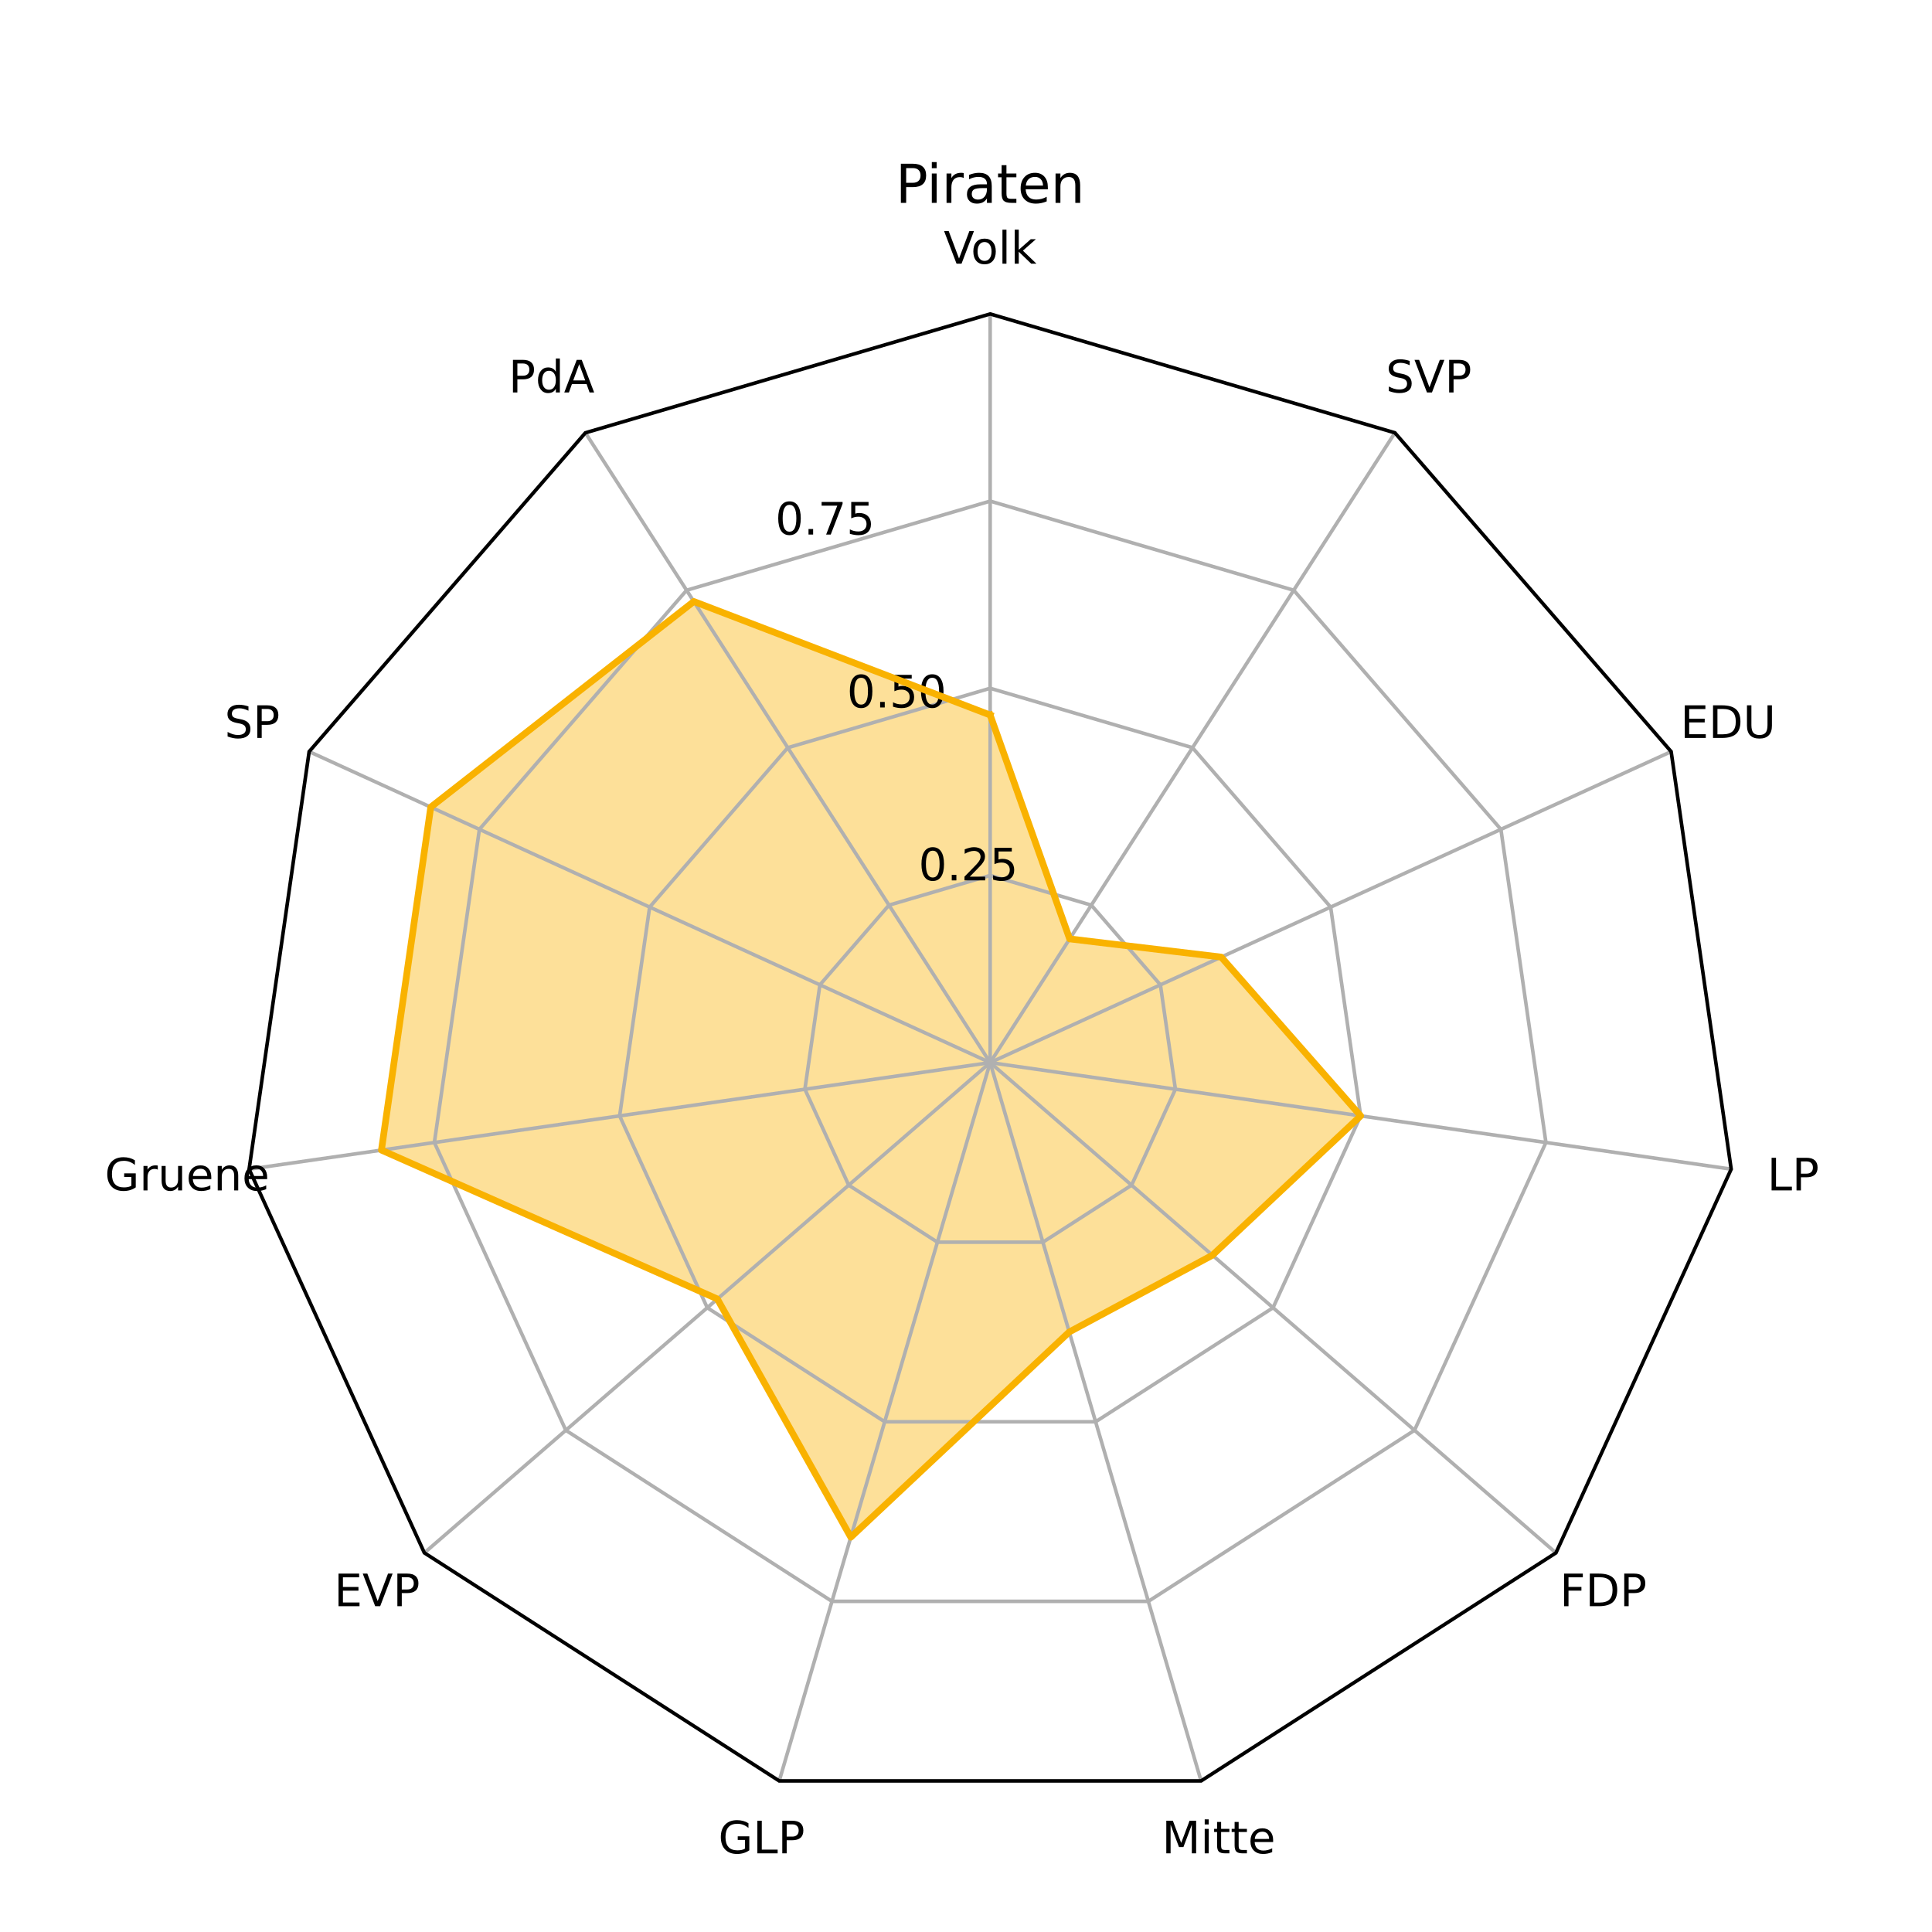
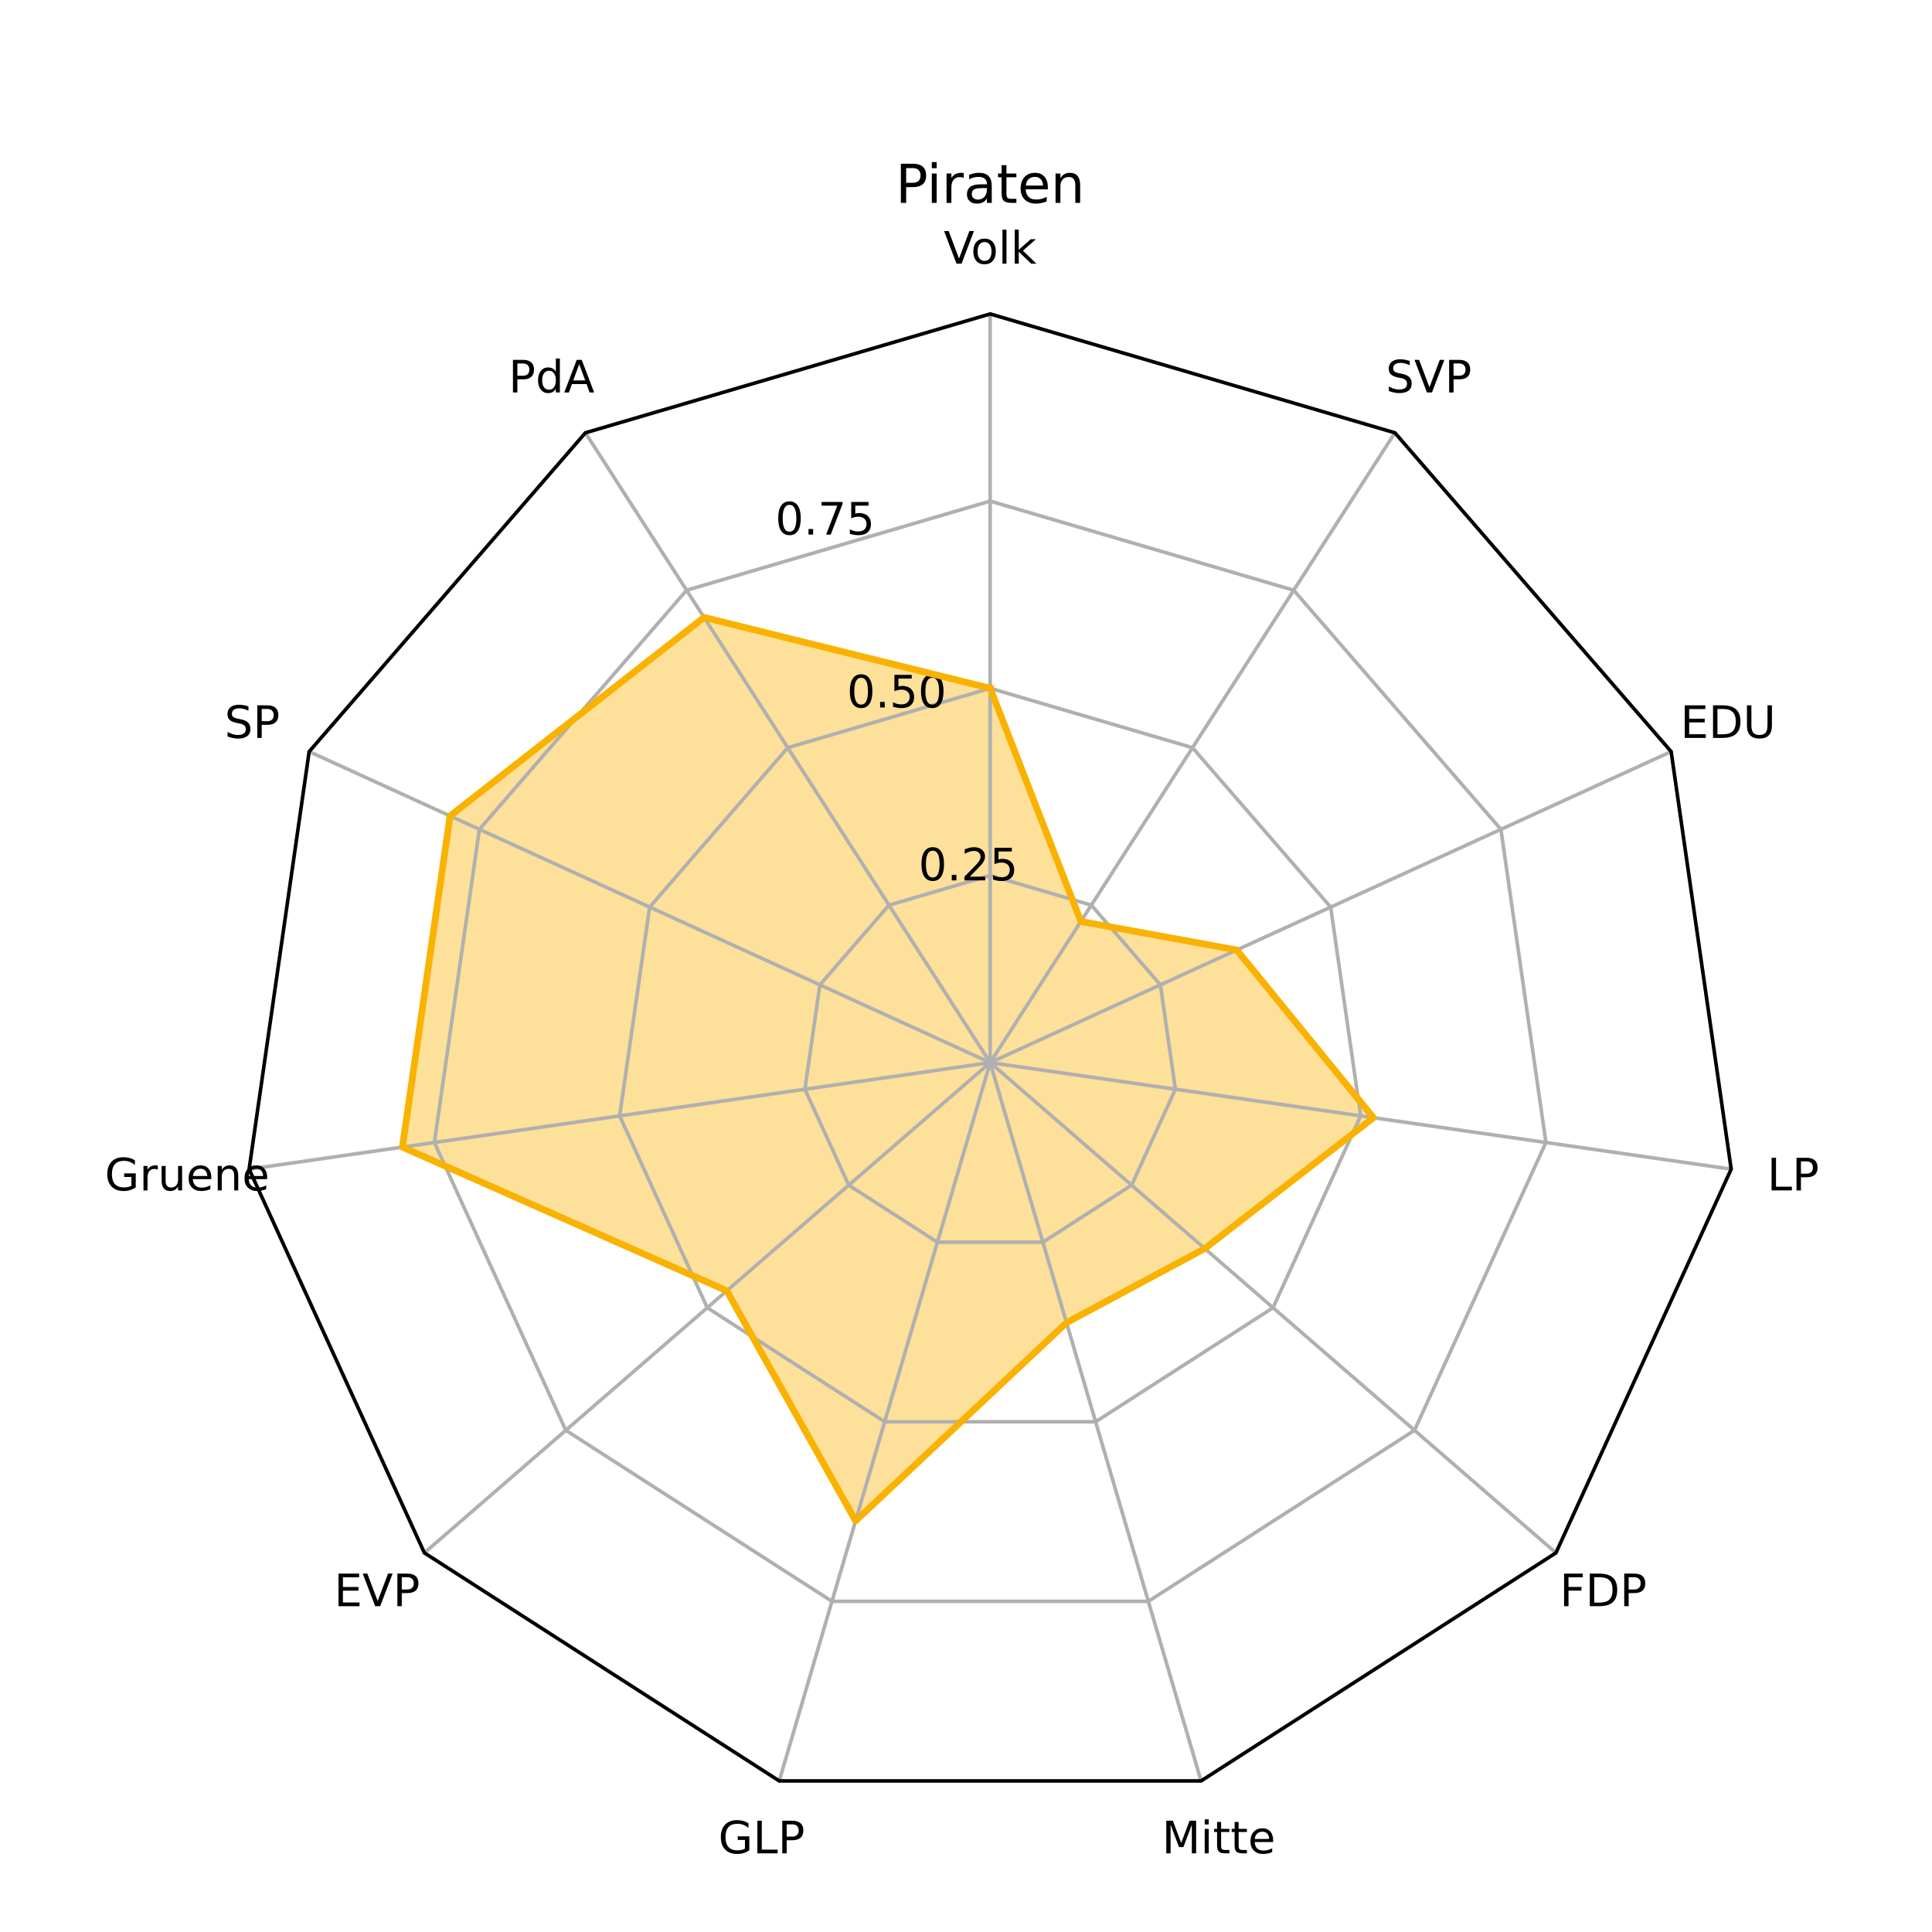
<svg xmlns="http://www.w3.org/2000/svg" xmlns:xlink="http://www.w3.org/1999/xlink" width="432pt" height="432pt" viewBox="0 0 432 432" version="1.1">
  <defs>
    <style type="text/css">*{stroke-linejoin: round; stroke-linecap: butt}</style>
  </defs>
  <g id="figure_1">
    <g id="patch_1">
      <path d="M 0 432  L 432 432  L 432 0  L 0 0  z " style="fill: #ffffff" />
    </g>
    <g id="axes_1">
      <g id="patch_2">
        <path d="M 221.4 70.2  L 130.897 96.774  L 69.128 168.06  L 55.704 261.424  L 94.888 347.224  L 174.238 398.219  L 268.562 398.219  L 347.912 347.224  L 387.096 261.424  L 373.672 168.06  L 311.903 96.774  z " style="fill: #ffffff" />
      </g>
      <g id="patch_3">
-         <path d="M 221.4 159.879  L 155.139 134.495  L 96.319 180.477  L 85.292 257.169  L 160.403 290.454  L 190.239 343.723  L 239.086 297.832  L 271.101 280.666  L 304.248 249.512  L 273.064 214.006  L 239.177 209.938  z " clip-path="url(#p85e49e60c5)" style="fill: #f9b200; opacity: 0.4; stroke: #f9b200; stroke-linejoin: miter" />
+         <path d="M 221.4 153.9  L 157.424 138.051  L 100.632 182.447  L 89.986 256.495  L 162.506 288.632  L 191.314 340.064  L 238.476 295.755  L 269.387 279.181  L 307.105 249.923  L 276.533 212.422  L 241.685 206.036  z " clip-path="url(#p131662b506)" style="fill: #f9b200; opacity: 0.4; stroke: #f9b200; stroke-linejoin: miter" />
      </g>
      <g id="matplotlib.axis_1">
        <g id="xtick_1">
          <g id="line2d_1">
-             <path d="M 221.4 237.6  L 221.4 222.382  L 221.4 207.164  L 221.4 191.945  L 221.4 176.727  L 221.4 161.509  L 221.4 146.291  L 221.4 131.073  L 221.4 115.855  L 221.4 100.636  L 221.4 85.418  L 221.4 70.2  " clip-path="url(#p85e49e60c5)" style="fill: none; stroke: #b0b0b0; stroke-width: 0.8; stroke-linecap: square" />
+             <path d="M 221.4 237.6  L 221.4 222.382  L 221.4 207.164  L 221.4 191.945  L 221.4 176.727  L 221.4 161.509  L 221.4 146.291  L 221.4 131.073  L 221.4 115.855  L 221.4 100.636  L 221.4 85.418  L 221.4 70.2  " clip-path="url(#p131662b506)" style="fill: none; stroke: #b0b0b0; stroke-width: 0.8; stroke-linecap: square" />
          </g>
          <g id="text_1">
-             <g transform="translate(211.0234 58.95938) scale(0.1 -0.1)">
+             <g transform="translate(211.0234 58.95938)scale(0.1 -0.1)">
              <defs>
                <path id="DejaVuSans-56" d="M 1831 0  L 50 4666  L 709 4666  L 2188 738  L 3669 4666  L 4325 4666  L 2547 0  L 1831 0  z " transform="scale(0.015625)" />
                <path id="DejaVuSans-6f" d="M 1959 3097  Q 1497 3097 1228 2736  Q 959 2375 959 1747  Q 959 1119 1226 758  Q 1494 397 1959 397  Q 2419 397 2687 759  Q 2956 1122 2956 1747  Q 2956 2369 2687 2733  Q 2419 3097 1959 3097  z M 1959 3584  Q 2709 3584 3137 3096  Q 3566 2609 3566 1747  Q 3566 888 3137 398  Q 2709 -91 1959 -91  Q 1206 -91 779 398  Q 353 888 353 1747  Q 353 2609 779 3096  Q 1206 3584 1959 3584  z " transform="scale(0.015625)" />
                <path id="DejaVuSans-6c" d="M 603 4863  L 1178 4863  L 1178 0  L 603 0  L 603 4863  z " transform="scale(0.015625)" />
                <path id="DejaVuSans-6b" d="M 581 4863  L 1159 4863  L 1159 1991  L 2875 3500  L 3609 3500  L 1753 1863  L 3688 0  L 2938 0  L 1159 1709  L 1159 0  L 581 0  L 581 4863  z " transform="scale(0.015625)" />
              </defs>
              <use xlink:href="#DejaVuSans-56" />
              <use xlink:href="#DejaVuSans-6f" x="60.658" />
              <use xlink:href="#DejaVuSans-6c" x="121.84" />
              <use xlink:href="#DejaVuSans-6b" x="149.623" />
            </g>
          </g>
        </g>
        <g id="xtick_2">
          <g id="line2d_2">
-             <path d="M 221.4 237.6  L 213.172 224.798  L 204.945 211.995  L 196.717 199.193  L 188.49 186.391  L 180.262 173.588  L 172.035 160.786  L 163.807 147.984  L 155.579 135.181  L 147.352 122.379  L 139.124 109.577  L 130.897 96.774  " clip-path="url(#p85e49e60c5)" style="fill: none; stroke: #b0b0b0; stroke-width: 0.8; stroke-linecap: square" />
+             <path d="M 221.4 237.6  L 213.172 224.798  L 204.945 211.995  L 196.717 199.193  L 188.49 186.391  L 180.262 173.588  L 172.035 160.786  L 163.807 147.984  L 155.579 135.181  L 147.352 122.379  L 139.124 109.577  L 130.897 96.774  " clip-path="url(#p131662b506)" style="fill: none; stroke: #b0b0b0; stroke-width: 0.8; stroke-linecap: square" />
          </g>
          <g id="text_2">
-             <g transform="translate(113.7184 87.75598) scale(0.1 -0.1)">
+             <g transform="translate(113.7184 87.75598)scale(0.1 -0.1)">
              <defs>
                <path id="DejaVuSans-50" d="M 1259 4147  L 1259 2394  L 2053 2394  Q 2494 2394 2734 2622  Q 2975 2850 2975 3272  Q 2975 3691 2734 3919  Q 2494 4147 2053 4147  L 1259 4147  z M 628 4666  L 2053 4666  Q 2838 4666 3239 4311  Q 3641 3956 3641 3272  Q 3641 2581 3239 2228  Q 2838 1875 2053 1875  L 1259 1875  L 1259 0  L 628 0  L 628 4666  z " transform="scale(0.015625)" />
                <path id="DejaVuSans-64" d="M 2906 2969  L 2906 4863  L 3481 4863  L 3481 0  L 2906 0  L 2906 525  Q 2725 213 2448 61  Q 2172 -91 1784 -91  Q 1150 -91 751 415  Q 353 922 353 1747  Q 353 2572 751 3078  Q 1150 3584 1784 3584  Q 2172 3584 2448 3432  Q 2725 3281 2906 2969  z M 947 1747  Q 947 1113 1208 752  Q 1469 391 1925 391  Q 2381 391 2643 752  Q 2906 1113 2906 1747  Q 2906 2381 2643 2742  Q 2381 3103 1925 3103  Q 1469 3103 1208 2742  Q 947 2381 947 1747  z " transform="scale(0.015625)" />
                <path id="DejaVuSans-41" d="M 2188 4044  L 1331 1722  L 3047 1722  L 2188 4044  z M 1831 4666  L 2547 4666  L 4325 0  L 3669 0  L 3244 1197  L 1141 1197  L 716 0  L 50 0  L 1831 4666  z " transform="scale(0.015625)" />
              </defs>
              <use xlink:href="#DejaVuSans-50" />
              <use xlink:href="#DejaVuSans-64" x="60.303" />
              <use xlink:href="#DejaVuSans-41" x="123.779" />
            </g>
          </g>
        </g>
        <g id="xtick_3">
          <g id="line2d_3">
-             <path d="M 221.4 237.6  L 207.557 231.278  L 193.714 224.956  L 179.871 218.634  L 166.028 212.313  L 152.185 205.991  L 138.342 199.669  L 124.499 193.347  L 110.656 187.025  L 96.813 180.703  L 82.971 174.381  L 69.128 168.06  " clip-path="url(#p85e49e60c5)" style="fill: none; stroke: #b0b0b0; stroke-width: 0.8; stroke-linecap: square" />
+             <path d="M 221.4 237.6  L 207.557 231.278  L 193.714 224.956  L 179.871 218.634  L 166.028 212.313  L 152.185 205.991  L 138.342 199.669  L 124.499 193.347  L 110.656 187.025  L 96.813 180.703  L 82.971 174.381  L 69.128 168.06  " clip-path="url(#p131662b506)" style="fill: none; stroke: #b0b0b0; stroke-width: 0.8; stroke-linecap: square" />
          </g>
          <g id="text_3">
-             <g transform="translate(50.20369 165.0031) scale(0.1 -0.1)">
+             <g transform="translate(50.20369 165.0031)scale(0.1 -0.1)">
              <defs>
                <path id="DejaVuSans-53" d="M 3425 4513  L 3425 3897  Q 3066 4069 2747 4153  Q 2428 4238 2131 4238  Q 1616 4238 1336 4038  Q 1056 3838 1056 3469  Q 1056 3159 1242 3001  Q 1428 2844 1947 2747  L 2328 2669  Q 3034 2534 3370 2195  Q 3706 1856 3706 1288  Q 3706 609 3251 259  Q 2797 -91 1919 -91  Q 1588 -91 1214 -16  Q 841 59 441 206  L 441 856  Q 825 641 1194 531  Q 1563 422 1919 422  Q 2459 422 2753 634  Q 3047 847 3047 1241  Q 3047 1584 2836 1778  Q 2625 1972 2144 2069  L 1759 2144  Q 1053 2284 737 2584  Q 422 2884 422 3419  Q 422 4038 858 4394  Q 1294 4750 2059 4750  Q 2388 4750 2728 4690  Q 3069 4631 3425 4513  z " transform="scale(0.015625)" />
              </defs>
              <use xlink:href="#DejaVuSans-53" />
              <use xlink:href="#DejaVuSans-50" x="63.477" />
            </g>
          </g>
        </g>
        <g id="xtick_4">
          <g id="line2d_4">
-             <path d="M 221.4 237.6  L 206.337 239.766  L 191.273 241.932  L 176.21 244.097  L 161.147 246.263  L 146.084 248.429  L 131.02 250.595  L 115.957 252.76  L 100.894 254.926  L 85.83 257.092  L 70.767 259.258  L 55.704 261.424  " clip-path="url(#p85e49e60c5)" style="fill: none; stroke: #b0b0b0; stroke-width: 0.8; stroke-linecap: square" />
+             <path d="M 221.4 237.6  L 206.337 239.766  L 191.273 241.932  L 176.21 244.097  L 161.147 246.263  L 146.084 248.429  L 131.02 250.595  L 115.957 252.76  L 100.894 254.926  L 85.83 257.092  L 70.767 259.258  L 55.704 261.424  " clip-path="url(#p131662b506)" style="fill: none; stroke: #b0b0b0; stroke-width: 0.8; stroke-linecap: square" />
          </g>
          <g id="text_4">
-             <g transform="translate(23.42608 266.1753) scale(0.1 -0.1)">
+             <g transform="translate(23.42608 266.1753)scale(0.1 -0.1)">
              <defs>
                <path id="DejaVuSans-47" d="M 3809 666  L 3809 1919  L 2778 1919  L 2778 2438  L 4434 2438  L 4434 434  Q 4069 175 3628 42  Q 3188 -91 2688 -91  Q 1594 -91 976 548  Q 359 1188 359 2328  Q 359 3472 976 4111  Q 1594 4750 2688 4750  Q 3144 4750 3555 4637  Q 3966 4525 4313 4306  L 4313 3634  Q 3963 3931 3569 4081  Q 3175 4231 2741 4231  Q 1884 4231 1454 3753  Q 1025 3275 1025 2328  Q 1025 1384 1454 906  Q 1884 428 2741 428  Q 3075 428 3337 486  Q 3600 544 3809 666  z " transform="scale(0.015625)" />
                <path id="DejaVuSans-72" d="M 2631 2963  Q 2534 3019 2420 3045  Q 2306 3072 2169 3072  Q 1681 3072 1420 2755  Q 1159 2438 1159 1844  L 1159 0  L 581 0  L 581 3500  L 1159 3500  L 1159 2956  Q 1341 3275 1631 3429  Q 1922 3584 2338 3584  Q 2397 3584 2469 3576  Q 2541 3569 2628 3553  L 2631 2963  z " transform="scale(0.015625)" />
                <path id="DejaVuSans-75" d="M 544 1381  L 544 3500  L 1119 3500  L 1119 1403  Q 1119 906 1312 657  Q 1506 409 1894 409  Q 2359 409 2629 706  Q 2900 1003 2900 1516  L 2900 3500  L 3475 3500  L 3475 0  L 2900 0  L 2900 538  Q 2691 219 2414 64  Q 2138 -91 1772 -91  Q 1169 -91 856 284  Q 544 659 544 1381  z M 1991 3584  L 1991 3584  z " transform="scale(0.015625)" />
                <path id="DejaVuSans-65" d="M 3597 1894  L 3597 1613  L 953 1613  Q 991 1019 1311 708  Q 1631 397 2203 397  Q 2534 397 2845 478  Q 3156 559 3463 722  L 3463 178  Q 3153 47 2828 -22  Q 2503 -91 2169 -91  Q 1331 -91 842 396  Q 353 884 353 1716  Q 353 2575 817 3079  Q 1281 3584 2069 3584  Q 2775 3584 3186 3129  Q 3597 2675 3597 1894  z M 3022 2063  Q 3016 2534 2758 2815  Q 2500 3097 2075 3097  Q 1594 3097 1305 2825  Q 1016 2553 972 2059  L 3022 2063  z " transform="scale(0.015625)" />
                <path id="DejaVuSans-6e" d="M 3513 2113  L 3513 0  L 2938 0  L 2938 2094  Q 2938 2591 2744 2837  Q 2550 3084 2163 3084  Q 1697 3084 1428 2787  Q 1159 2491 1159 1978  L 1159 0  L 581 0  L 581 3500  L 1159 3500  L 1159 2956  Q 1366 3272 1645 3428  Q 1925 3584 2291 3584  Q 2894 3584 3203 3211  Q 3513 2838 3513 2113  z " transform="scale(0.015625)" />
              </defs>
              <use xlink:href="#DejaVuSans-47" />
              <use xlink:href="#DejaVuSans-72" x="77.49" />
              <use xlink:href="#DejaVuSans-75" x="118.604" />
              <use xlink:href="#DejaVuSans-65" x="181.982" />
              <use xlink:href="#DejaVuSans-6e" x="243.506" />
              <use xlink:href="#DejaVuSans-65" x="306.885" />
            </g>
          </g>
        </g>
        <g id="xtick_5">
          <g id="line2d_5">
-             <path d="M 221.4 237.6  L 209.899 247.566  L 198.398 257.532  L 186.897 267.497  L 175.395 277.463  L 163.894 287.429  L 152.393 297.395  L 140.892 307.361  L 129.391 317.326  L 117.89 327.292  L 106.389 337.258  L 94.888 347.224  " clip-path="url(#p85e49e60c5)" style="fill: none; stroke: #b0b0b0; stroke-width: 0.8; stroke-linecap: square" />
+             <path d="M 221.4 237.6  L 209.899 247.566  L 198.398 257.532  L 186.897 267.497  L 175.395 277.463  L 163.894 287.429  L 152.393 297.395  L 140.892 307.361  L 129.391 317.326  L 117.89 327.292  L 106.389 337.258  L 94.888 347.224  " clip-path="url(#p131662b506)" style="fill: none; stroke: #b0b0b0; stroke-width: 0.8; stroke-linecap: square" />
          </g>
          <g id="text_5">
-             <g transform="translate(74.7125 359.1511) scale(0.1 -0.1)">
+             <g transform="translate(74.7125 359.1511)scale(0.1 -0.1)">
              <defs>
                <path id="DejaVuSans-45" d="M 628 4666  L 3578 4666  L 3578 4134  L 1259 4134  L 1259 2753  L 3481 2753  L 3481 2222  L 1259 2222  L 1259 531  L 3634 531  L 3634 0  L 628 0  L 628 4666  z " transform="scale(0.015625)" />
              </defs>
              <use xlink:href="#DejaVuSans-45" />
              <use xlink:href="#DejaVuSans-56" x="63.184" />
              <use xlink:href="#DejaVuSans-50" x="131.592" />
            </g>
          </g>
        </g>
        <g id="xtick_6">
          <g id="line2d_6">
-             <path d="M 221.4 237.6  L 217.113 252.202  L 212.825 266.803  L 208.538 281.405  L 204.25 296.007  L 199.963 310.609  L 195.675 325.21  L 191.388 339.812  L 187.1 354.414  L 182.813 369.016  L 178.525 383.617  L 174.238 398.219  " clip-path="url(#p85e49e60c5)" style="fill: none; stroke: #b0b0b0; stroke-width: 0.8; stroke-linecap: square" />
+             <path d="M 221.4 237.6  L 217.113 252.202  L 212.825 266.803  L 208.538 281.405  L 204.25 296.007  L 199.963 310.609  L 195.675 325.21  L 191.388 339.812  L 187.1 354.414  L 182.813 369.016  L 178.525 383.617  L 174.238 398.219  " clip-path="url(#p131662b506)" style="fill: none; stroke: #b0b0b0; stroke-width: 0.8; stroke-linecap: square" />
          </g>
          <g id="text_6">
-             <g transform="translate(160.6187 414.4114) scale(0.1 -0.1)">
+             <g transform="translate(160.6187 414.4114)scale(0.1 -0.1)">
              <defs>
                <path id="DejaVuSans-4c" d="M 628 4666  L 1259 4666  L 1259 531  L 3531 531  L 3531 0  L 628 0  L 628 4666  z " transform="scale(0.015625)" />
              </defs>
              <use xlink:href="#DejaVuSans-47" />
              <use xlink:href="#DejaVuSans-4c" x="77.49" />
              <use xlink:href="#DejaVuSans-50" x="133.203" />
            </g>
          </g>
        </g>
        <g id="xtick_7">
          <g id="line2d_7">
-             <path d="M 221.4 237.6  L 225.687 252.202  L 229.975 266.803  L 234.262 281.405  L 238.55 296.007  L 242.837 310.609  L 247.125 325.21  L 251.412 339.812  L 255.7 354.414  L 259.987 369.016  L 264.275 383.617  L 268.562 398.219  " clip-path="url(#p85e49e60c5)" style="fill: none; stroke: #b0b0b0; stroke-width: 0.8; stroke-linecap: square" />
+             <path d="M 221.4 237.6  L 225.687 252.202  L 229.975 266.803  L 234.262 281.405  L 238.55 296.007  L 242.837 310.609  L 247.125 325.21  L 251.412 339.812  L 255.7 354.414  L 259.987 369.016  L 264.275 383.617  L 268.562 398.219  " clip-path="url(#p131662b506)" style="fill: none; stroke: #b0b0b0; stroke-width: 0.8; stroke-linecap: square" />
          </g>
          <g id="text_7">
-             <g transform="translate(259.8063 414.4114) scale(0.1 -0.1)">
+             <g transform="translate(259.8063 414.4114)scale(0.1 -0.1)">
              <defs>
                <path id="DejaVuSans-4d" d="M 628 4666  L 1569 4666  L 2759 1491  L 3956 4666  L 4897 4666  L 4897 0  L 4281 0  L 4281 4097  L 3078 897  L 2444 897  L 1241 4097  L 1241 0  L 628 0  L 628 4666  z " transform="scale(0.015625)" />
                <path id="DejaVuSans-69" d="M 603 3500  L 1178 3500  L 1178 0  L 603 0  L 603 3500  z M 603 4863  L 1178 4863  L 1178 4134  L 603 4134  L 603 4863  z " transform="scale(0.015625)" />
                <path id="DejaVuSans-74" d="M 1172 4494  L 1172 3500  L 2356 3500  L 2356 3053  L 1172 3053  L 1172 1153  Q 1172 725 1289 603  Q 1406 481 1766 481  L 2356 481  L 2356 0  L 1766 0  Q 1100 0 847 248  Q 594 497 594 1153  L 594 3053  L 172 3053  L 172 3500  L 594 3500  L 594 4494  L 1172 4494  z " transform="scale(0.015625)" />
              </defs>
              <use xlink:href="#DejaVuSans-4d" />
              <use xlink:href="#DejaVuSans-69" x="86.279" />
              <use xlink:href="#DejaVuSans-74" x="114.062" />
              <use xlink:href="#DejaVuSans-74" x="153.271" />
              <use xlink:href="#DejaVuSans-65" x="192.48" />
            </g>
          </g>
        </g>
        <g id="xtick_8">
          <g id="line2d_8">
-             <path d="M 221.4 237.6  L 232.901 247.566  L 244.402 257.532  L 255.903 267.497  L 267.405 277.463  L 278.906 287.429  L 290.407 297.395  L 301.908 307.361  L 313.409 317.326  L 324.91 327.292  L 336.411 337.258  L 347.912 347.224  " clip-path="url(#p85e49e60c5)" style="fill: none; stroke: #b0b0b0; stroke-width: 0.8; stroke-linecap: square" />
+             <path d="M 221.4 237.6  L 232.901 247.566  L 244.402 257.532  L 255.903 267.497  L 267.405 277.463  L 278.906 287.429  L 290.407 297.395  L 301.908 307.361  L 313.409 317.326  L 324.91 327.292  L 336.411 337.258  L 347.912 347.224  " clip-path="url(#p131662b506)" style="fill: none; stroke: #b0b0b0; stroke-width: 0.8; stroke-linecap: square" />
          </g>
          <g id="text_8">
-             <g transform="translate(348.7523 359.1511) scale(0.1 -0.1)">
+             <g transform="translate(348.7523 359.1511)scale(0.1 -0.1)">
              <defs>
                <path id="DejaVuSans-46" d="M 628 4666  L 3309 4666  L 3309 4134  L 1259 4134  L 1259 2759  L 3109 2759  L 3109 2228  L 1259 2228  L 1259 0  L 628 0  L 628 4666  z " transform="scale(0.015625)" />
                <path id="DejaVuSans-44" d="M 1259 4147  L 1259 519  L 2022 519  Q 2988 519 3436 956  Q 3884 1394 3884 2338  Q 3884 3275 3436 3711  Q 2988 4147 2022 4147  L 1259 4147  z M 628 4666  L 1925 4666  Q 3281 4666 3915 4102  Q 4550 3538 4550 2338  Q 4550 1131 3912 565  Q 3275 0 1925 0  L 628 0  L 628 4666  z " transform="scale(0.015625)" />
              </defs>
              <use xlink:href="#DejaVuSans-46" />
              <use xlink:href="#DejaVuSans-44" x="57.52" />
              <use xlink:href="#DejaVuSans-50" x="134.521" />
            </g>
          </g>
        </g>
        <g id="xtick_9">
          <g id="line2d_9">
-             <path d="M 221.4 237.6  L 236.463 239.766  L 251.527 241.932  L 266.59 244.097  L 281.653 246.263  L 296.716 248.429  L 311.78 250.595  L 326.843 252.76  L 341.906 254.926  L 356.97 257.092  L 372.033 259.258  L 387.096 261.424  " clip-path="url(#p85e49e60c5)" style="fill: none; stroke: #b0b0b0; stroke-width: 0.8; stroke-linecap: square" />
+             <path d="M 221.4 237.6  L 236.463 239.766  L 251.527 241.932  L 266.59 244.097  L 281.653 246.263  L 296.716 248.429  L 311.78 250.595  L 326.843 252.76  L 341.906 254.926  L 356.97 257.092  L 372.033 259.258  L 387.096 261.424  " clip-path="url(#p131662b506)" style="fill: none; stroke: #b0b0b0; stroke-width: 0.8; stroke-linecap: square" />
          </g>
          <g id="text_9">
-             <g transform="translate(395.1528 266.1753) scale(0.1 -0.1)">
+             <g transform="translate(395.1528 266.1753)scale(0.1 -0.1)">
              <use xlink:href="#DejaVuSans-4c" />
              <use xlink:href="#DejaVuSans-50" x="55.713" />
            </g>
          </g>
        </g>
        <g id="xtick_10">
          <g id="line2d_10">
-             <path d="M 221.4 237.6  L 235.243 231.278  L 249.086 224.956  L 262.929 218.634  L 276.772 212.313  L 290.615 205.991  L 304.458 199.669  L 318.301 193.347  L 332.144 187.025  L 345.987 180.703  L 359.829 174.381  L 373.672 168.06  " clip-path="url(#p85e49e60c5)" style="fill: none; stroke: #b0b0b0; stroke-width: 0.8; stroke-linecap: square" />
+             <path d="M 221.4 237.6  L 235.243 231.278  L 249.086 224.956  L 262.929 218.634  L 276.772 212.313  L 290.615 205.991  L 304.458 199.669  L 318.301 193.347  L 332.144 187.025  L 345.987 180.703  L 359.829 174.381  L 373.672 168.06  " clip-path="url(#p131662b506)" style="fill: none; stroke: #b0b0b0; stroke-width: 0.8; stroke-linecap: square" />
          </g>
          <g id="text_10">
-             <g transform="translate(375.7385 165.0031) scale(0.1 -0.1)">
+             <g transform="translate(375.7385 165.0031)scale(0.1 -0.1)">
              <defs>
                <path id="DejaVuSans-55" d="M 556 4666  L 1191 4666  L 1191 1831  Q 1191 1081 1462 751  Q 1734 422 2344 422  Q 2950 422 3222 751  Q 3494 1081 3494 1831  L 3494 4666  L 4128 4666  L 4128 1753  Q 4128 841 3676 375  Q 3225 -91 2344 -91  Q 1459 -91 1007 375  Q 556 841 556 1753  L 556 4666  z " transform="scale(0.015625)" />
              </defs>
              <use xlink:href="#DejaVuSans-45" />
              <use xlink:href="#DejaVuSans-44" x="63.184" />
              <use xlink:href="#DejaVuSans-55" x="140.186" />
            </g>
          </g>
        </g>
        <g id="xtick_11">
          <g id="line2d_11">
-             <path d="M 221.4 237.6  L 229.628 224.798  L 237.855 211.995  L 246.083 199.193  L 254.31 186.391  L 262.538 173.588  L 270.765 160.786  L 278.993 147.984  L 287.221 135.181  L 295.448 122.379  L 303.676 109.577  L 311.903 96.774  " clip-path="url(#p85e49e60c5)" style="fill: none; stroke: #b0b0b0; stroke-width: 0.8; stroke-linecap: square" />
+             <path d="M 221.4 237.6  L 229.628 224.798  L 237.855 211.995  L 246.083 199.193  L 254.31 186.391  L 262.538 173.588  L 270.765 160.786  L 278.993 147.984  L 287.221 135.181  L 295.448 122.379  L 303.676 109.577  L 311.903 96.774  " clip-path="url(#p131662b506)" style="fill: none; stroke: #b0b0b0; stroke-width: 0.8; stroke-linecap: square" />
          </g>
          <g id="text_11">
-             <g transform="translate(309.8629 87.75598) scale(0.1 -0.1)">
+             <g transform="translate(309.8629 87.75598)scale(0.1 -0.1)">
              <use xlink:href="#DejaVuSans-53" />
              <use xlink:href="#DejaVuSans-56" x="63.477" />
              <use xlink:href="#DejaVuSans-50" x="131.885" />
            </g>
          </g>
        </g>
      </g>
      <g id="matplotlib.axis_2">
        <g id="ytick_1">
          <g id="line2d_12">
-             <path d="M 221.4 195.75  L 198.774 202.394  L 183.332 220.215  L 179.976 243.556  L 189.772 265.006  L 209.609 277.755  L 233.191 277.755  L 253.028 265.006  L 262.824 243.556  L 259.468 220.215  L 244.026 202.394  L 221.4 195.75  " clip-path="url(#p85e49e60c5)" style="fill: none; stroke: #b0b0b0; stroke-width: 0.8; stroke-linecap: square" />
+             <path d="M 221.4 195.75  L 198.774 202.394  L 183.332 220.215  L 179.976 243.556  L 189.772 265.006  L 209.609 277.755  L 233.191 277.755  L 253.028 265.006  L 262.824 243.556  L 259.468 220.215  L 244.026 202.394  L 221.4 195.75  " clip-path="url(#p131662b506)" style="fill: none; stroke: #b0b0b0; stroke-width: 0.8; stroke-linecap: square" />
          </g>
          <g id="text_12">
-             <g transform="translate(205.3847 196.856) scale(0.1 -0.1)">
+             <g transform="translate(205.3847 196.856)scale(0.1 -0.1)">
              <defs>
                <path id="DejaVuSans-30" d="M 2034 4250  Q 1547 4250 1301 3770  Q 1056 3291 1056 2328  Q 1056 1369 1301 889  Q 1547 409 2034 409  Q 2525 409 2770 889  Q 3016 1369 3016 2328  Q 3016 3291 2770 3770  Q 2525 4250 2034 4250  z M 2034 4750  Q 2819 4750 3233 4129  Q 3647 3509 3647 2328  Q 3647 1150 3233 529  Q 2819 -91 2034 -91  Q 1250 -91 836 529  Q 422 1150 422 2328  Q 422 3509 836 4129  Q 1250 4750 2034 4750  z " transform="scale(0.015625)" />
                <path id="DejaVuSans-2e" d="M 684 794  L 1344 794  L 1344 0  L 684 0  L 684 794  z " transform="scale(0.015625)" />
                <path id="DejaVuSans-32" d="M 1228 531  L 3431 531  L 3431 0  L 469 0  L 469 531  Q 828 903 1448 1529  Q 2069 2156 2228 2338  Q 2531 2678 2651 2914  Q 2772 3150 2772 3378  Q 2772 3750 2511 3984  Q 2250 4219 1831 4219  Q 1534 4219 1204 4116  Q 875 4013 500 3803  L 500 4441  Q 881 4594 1212 4672  Q 1544 4750 1819 4750  Q 2544 4750 2975 4387  Q 3406 4025 3406 3419  Q 3406 3131 3298 2873  Q 3191 2616 2906 2266  Q 2828 2175 2409 1742  Q 1991 1309 1228 531  z " transform="scale(0.015625)" />
                <path id="DejaVuSans-35" d="M 691 4666  L 3169 4666  L 3169 4134  L 1269 4134  L 1269 2991  Q 1406 3038 1543 3061  Q 1681 3084 1819 3084  Q 2600 3084 3056 2656  Q 3513 2228 3513 1497  Q 3513 744 3044 326  Q 2575 -91 1722 -91  Q 1428 -91 1123 -41  Q 819 9 494 109  L 494 744  Q 775 591 1075 516  Q 1375 441 1709 441  Q 2250 441 2565 725  Q 2881 1009 2881 1497  Q 2881 1984 2565 2268  Q 2250 2553 1709 2553  Q 1456 2553 1204 2497  Q 953 2441 691 2322  L 691 4666  z " transform="scale(0.015625)" />
              </defs>
              <use xlink:href="#DejaVuSans-30" />
              <use xlink:href="#DejaVuSans-2e" x="63.623" />
              <use xlink:href="#DejaVuSans-32" x="95.41" />
              <use xlink:href="#DejaVuSans-35" x="159.033" />
            </g>
          </g>
        </g>
        <g id="ytick_2">
          <g id="line2d_13">
-             <path d="M 221.4 153.9  L 176.148 167.187  L 145.264 202.83  L 138.552 249.512  L 158.144 292.412  L 197.819 317.91  L 244.981 317.91  L 284.656 292.412  L 304.248 249.512  L 297.536 202.83  L 266.652 167.187  L 221.4 153.9  " clip-path="url(#p85e49e60c5)" style="fill: none; stroke: #b0b0b0; stroke-width: 0.8; stroke-linecap: square" />
+             <path d="M 221.4 153.9  L 176.148 167.187  L 145.264 202.83  L 138.552 249.512  L 158.144 292.412  L 197.819 317.91  L 244.981 317.91  L 284.656 292.412  L 304.248 249.512  L 297.536 202.83  L 266.652 167.187  L 221.4 153.9  " clip-path="url(#p131662b506)" style="fill: none; stroke: #b0b0b0; stroke-width: 0.8; stroke-linecap: square" />
          </g>
          <g id="text_13">
-             <g transform="translate(189.3694 158.1916) scale(0.1 -0.1)">
+             <g transform="translate(189.3694 158.1916)scale(0.1 -0.1)">
              <use xlink:href="#DejaVuSans-30" />
              <use xlink:href="#DejaVuSans-2e" x="63.623" />
              <use xlink:href="#DejaVuSans-35" x="95.41" />
              <use xlink:href="#DejaVuSans-30" x="159.033" />
            </g>
          </g>
        </g>
        <g id="ytick_3">
          <g id="line2d_14">
-             <path d="M 221.4 112.05  L 153.523 131.981  L 107.196 185.445  L 97.128 255.468  L 126.516 319.818  L 186.028 358.064  L 256.772 358.064  L 316.284 319.818  L 345.672 255.468  L 335.604 185.445  L 289.277 131.981  L 221.4 112.05  " clip-path="url(#p85e49e60c5)" style="fill: none; stroke: #b0b0b0; stroke-width: 0.8; stroke-linecap: square" />
+             <path d="M 221.4 112.05  L 153.523 131.981  L 107.196 185.445  L 97.128 255.468  L 126.516 319.818  L 186.028 358.064  L 256.772 358.064  L 316.284 319.818  L 345.672 255.468  L 335.604 185.445  L 289.277 131.981  L 221.4 112.05  " clip-path="url(#p131662b506)" style="fill: none; stroke: #b0b0b0; stroke-width: 0.8; stroke-linecap: square" />
          </g>
          <g id="text_14">
-             <g transform="translate(173.3541 119.5272) scale(0.1 -0.1)">
+             <g transform="translate(173.3541 119.5272)scale(0.1 -0.1)">
              <defs>
                <path id="DejaVuSans-37" d="M 525 4666  L 3525 4666  L 3525 4397  L 1831 0  L 1172 0  L 2766 4134  L 525 4134  L 525 4666  z " transform="scale(0.015625)" />
              </defs>
              <use xlink:href="#DejaVuSans-30" />
              <use xlink:href="#DejaVuSans-2e" x="63.623" />
              <use xlink:href="#DejaVuSans-37" x="95.41" />
              <use xlink:href="#DejaVuSans-35" x="159.033" />
            </g>
          </g>
        </g>
      </g>
      <g id="line2d_15">
-         <path d="M 221.4 159.879  L 155.139 134.495  L 96.319 180.477  L 85.292 257.169  L 160.403 290.454  L 190.239 343.723  L 239.086 297.832  L 271.101 280.666  L 304.248 249.512  L 273.064 214.006  L 239.177 209.938  L 221.4 159.879  " clip-path="url(#p85e49e60c5)" style="fill: none; stroke: #f9b200; stroke-width: 1.5; stroke-linecap: square" />
+         <path d="M 221.4 153.9  L 157.424 138.051  L 100.632 182.447  L 89.986 256.495  L 162.506 288.632  L 191.314 340.064  L 238.476 295.755  L 269.387 279.181  L 307.105 249.923  L 276.533 212.422  L 241.685 206.036  L 221.4 153.9  " clip-path="url(#p131662b506)" style="fill: none; stroke: #f9b200; stroke-width: 1.5; stroke-linecap: square" />
      </g>
      <g id="patch_4">
        <path d="M 221.4 70.2  L 130.897 96.774  L 69.128 168.06  L 55.704 261.424  L 94.888 347.224  L 174.238 398.219  L 268.562 398.219  L 347.912 347.224  L 387.096 261.424  L 373.672 168.06  L 311.903 96.774  L 221.4 70.2  z " style="fill: none; stroke: #000000; stroke-width: 0.8; stroke-linejoin: miter; stroke-linecap: square" />
      </g>
      <g id="text_15">
-         <g transform="translate(200.2603 45.36094) scale(0.12 -0.12)">
+         <g transform="translate(200.2603 45.36094)scale(0.12 -0.12)">
          <defs>
            <path id="DejaVuSans-61" d="M 2194 1759  Q 1497 1759 1228 1600  Q 959 1441 959 1056  Q 959 750 1161 570  Q 1363 391 1709 391  Q 2188 391 2477 730  Q 2766 1069 2766 1631  L 2766 1759  L 2194 1759  z M 3341 1997  L 3341 0  L 2766 0  L 2766 531  Q 2569 213 2275 61  Q 1981 -91 1556 -91  Q 1019 -91 701 211  Q 384 513 384 1019  Q 384 1609 779 1909  Q 1175 2209 1959 2209  L 2766 2209  L 2766 2266  Q 2766 2663 2505 2880  Q 2244 3097 1772 3097  Q 1472 3097 1187 3025  Q 903 2953 641 2809  L 641 3341  Q 956 3463 1253 3523  Q 1550 3584 1831 3584  Q 2591 3584 2966 3190  Q 3341 2797 3341 1997  z " transform="scale(0.015625)" />
          </defs>
          <use xlink:href="#DejaVuSans-50" />
          <use xlink:href="#DejaVuSans-69" x="58.053" />
          <use xlink:href="#DejaVuSans-72" x="85.836" />
          <use xlink:href="#DejaVuSans-61" x="126.949" />
          <use xlink:href="#DejaVuSans-74" x="188.229" />
          <use xlink:href="#DejaVuSans-65" x="227.438" />
          <use xlink:href="#DejaVuSans-6e" x="288.961" />
        </g>
      </g>
    </g>
  </g>
  <defs>
-     <clipPath id="p85e49e60c5">
+     <clipPath id="p131662b506">
      <path d="M 221.4 70.2  L 130.897 96.774  L 69.128 168.06  L 55.704 261.424  L 94.888 347.224  L 174.238 398.219  L 268.562 398.219  L 347.912 347.224  L 387.096 261.424  L 373.672 168.06  L 311.903 96.774  z " />
    </clipPath>
  </defs>
</svg>
